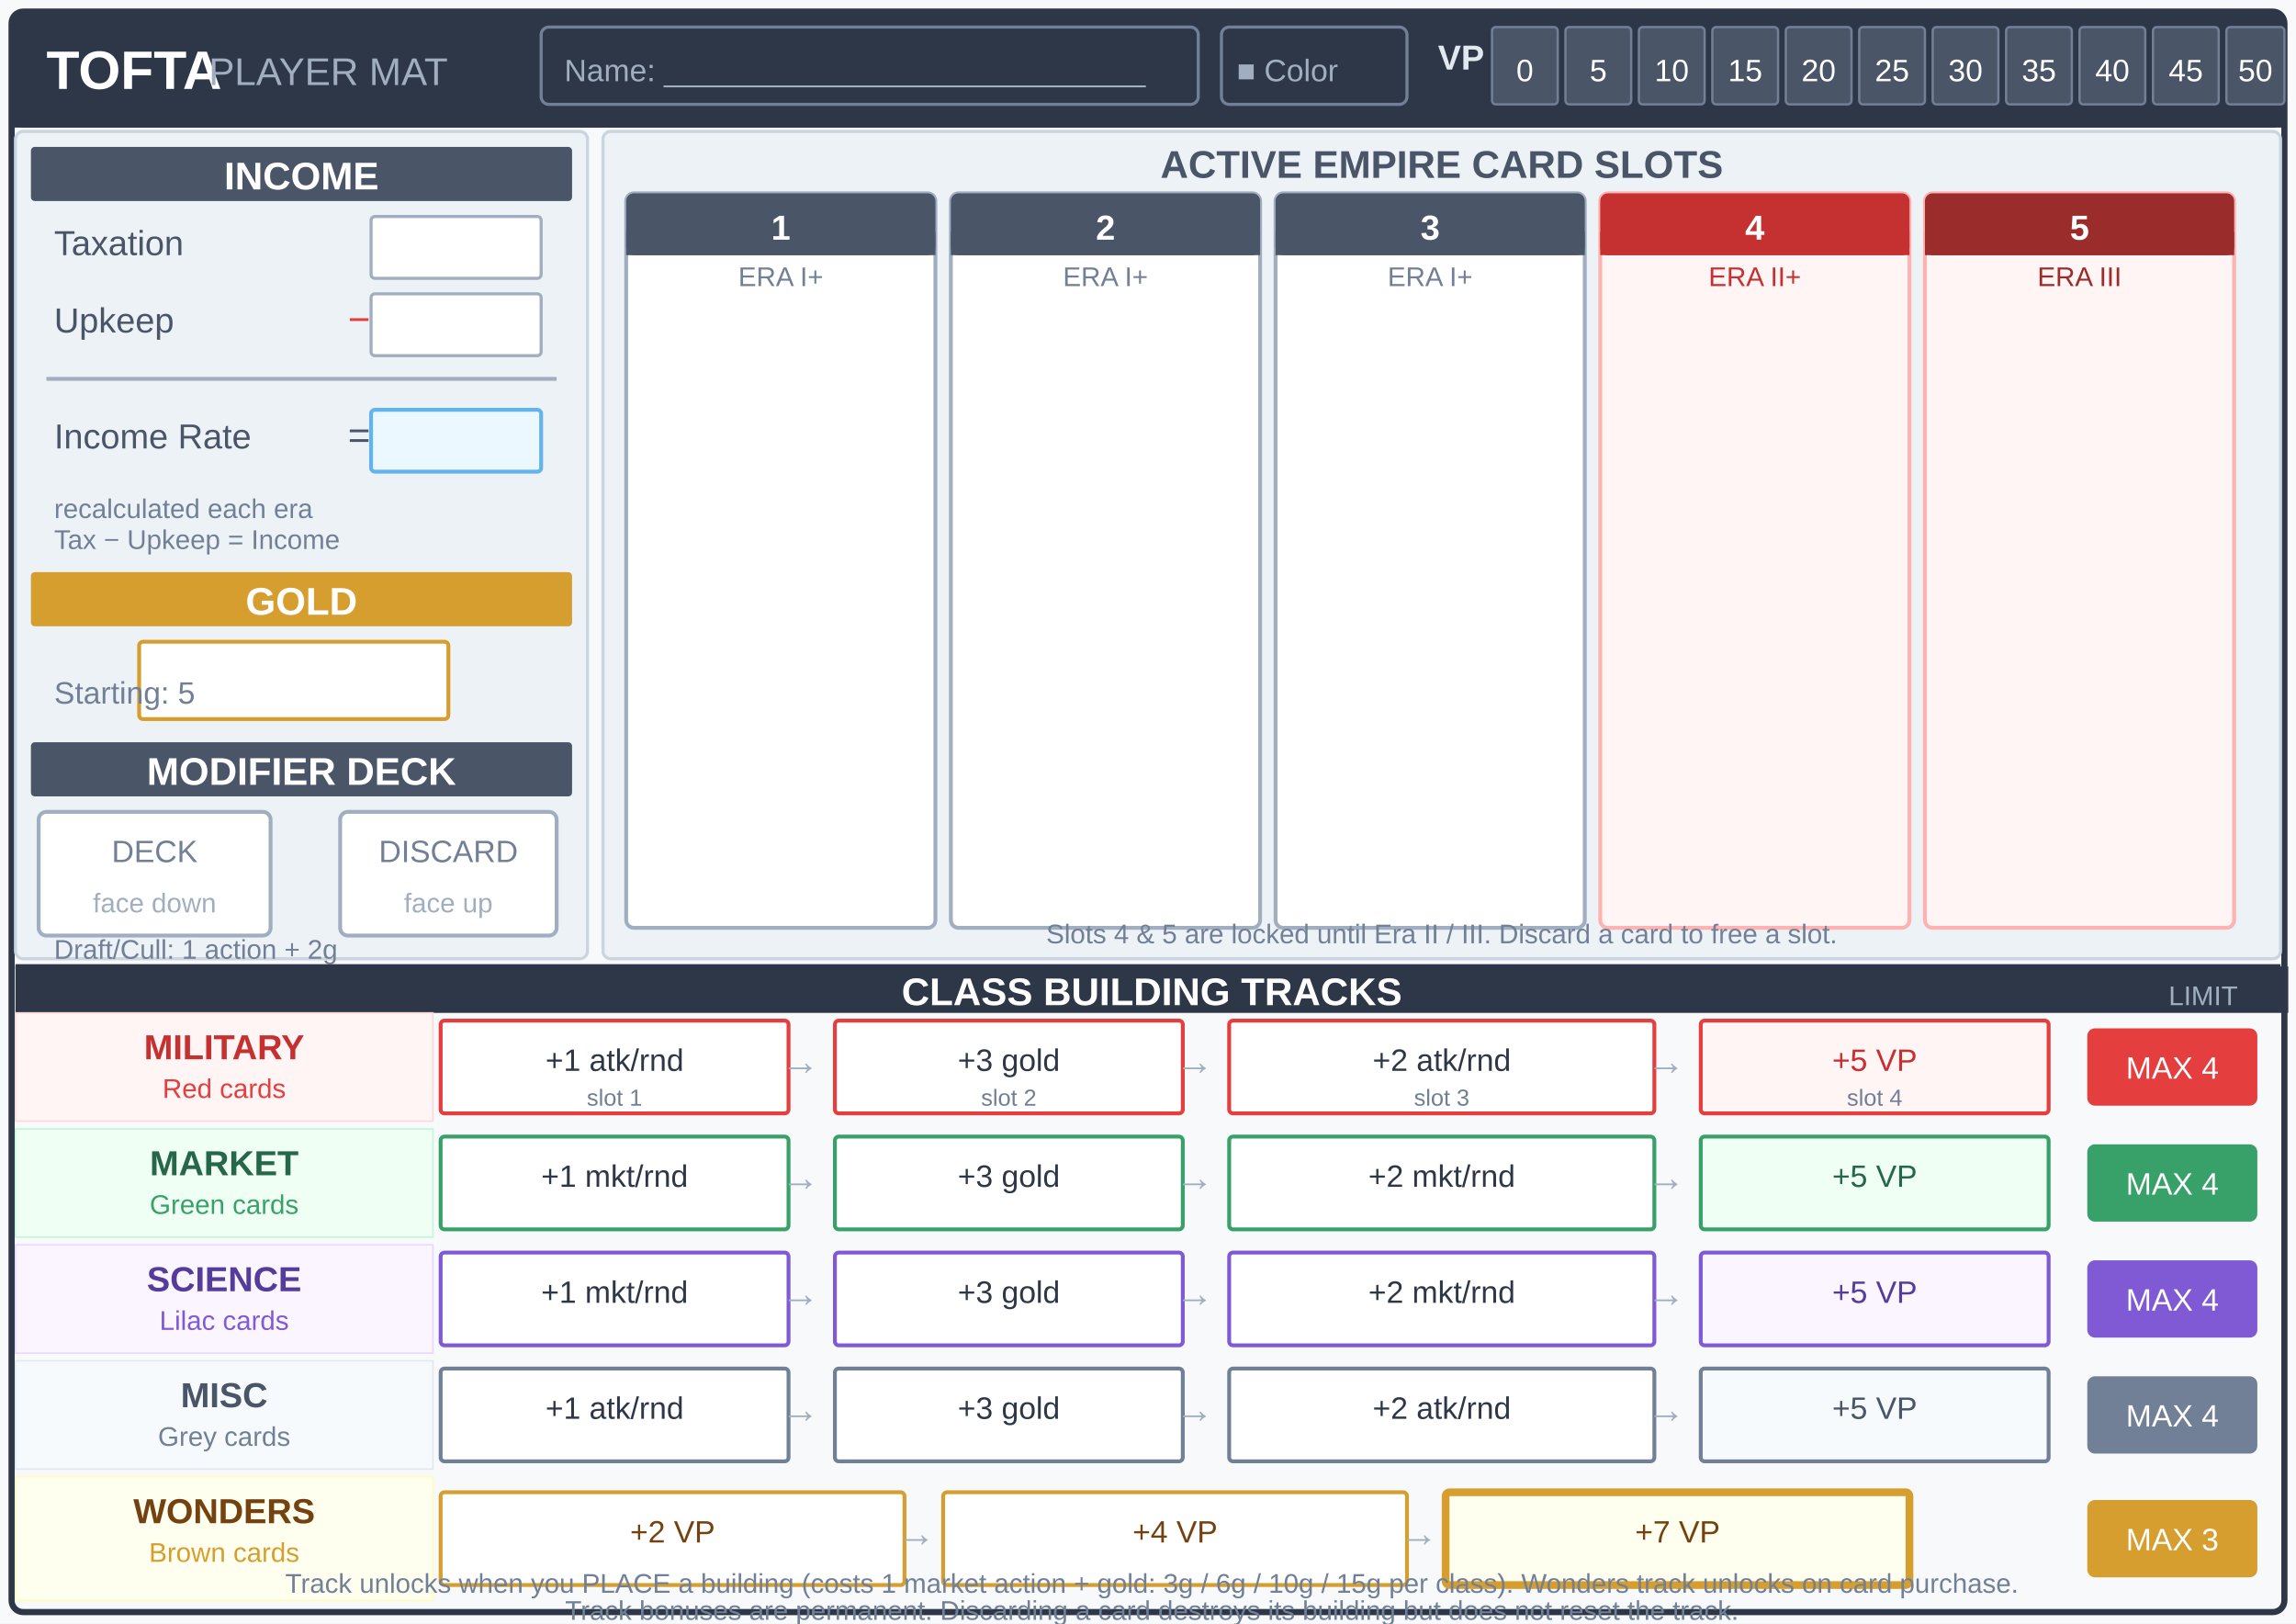
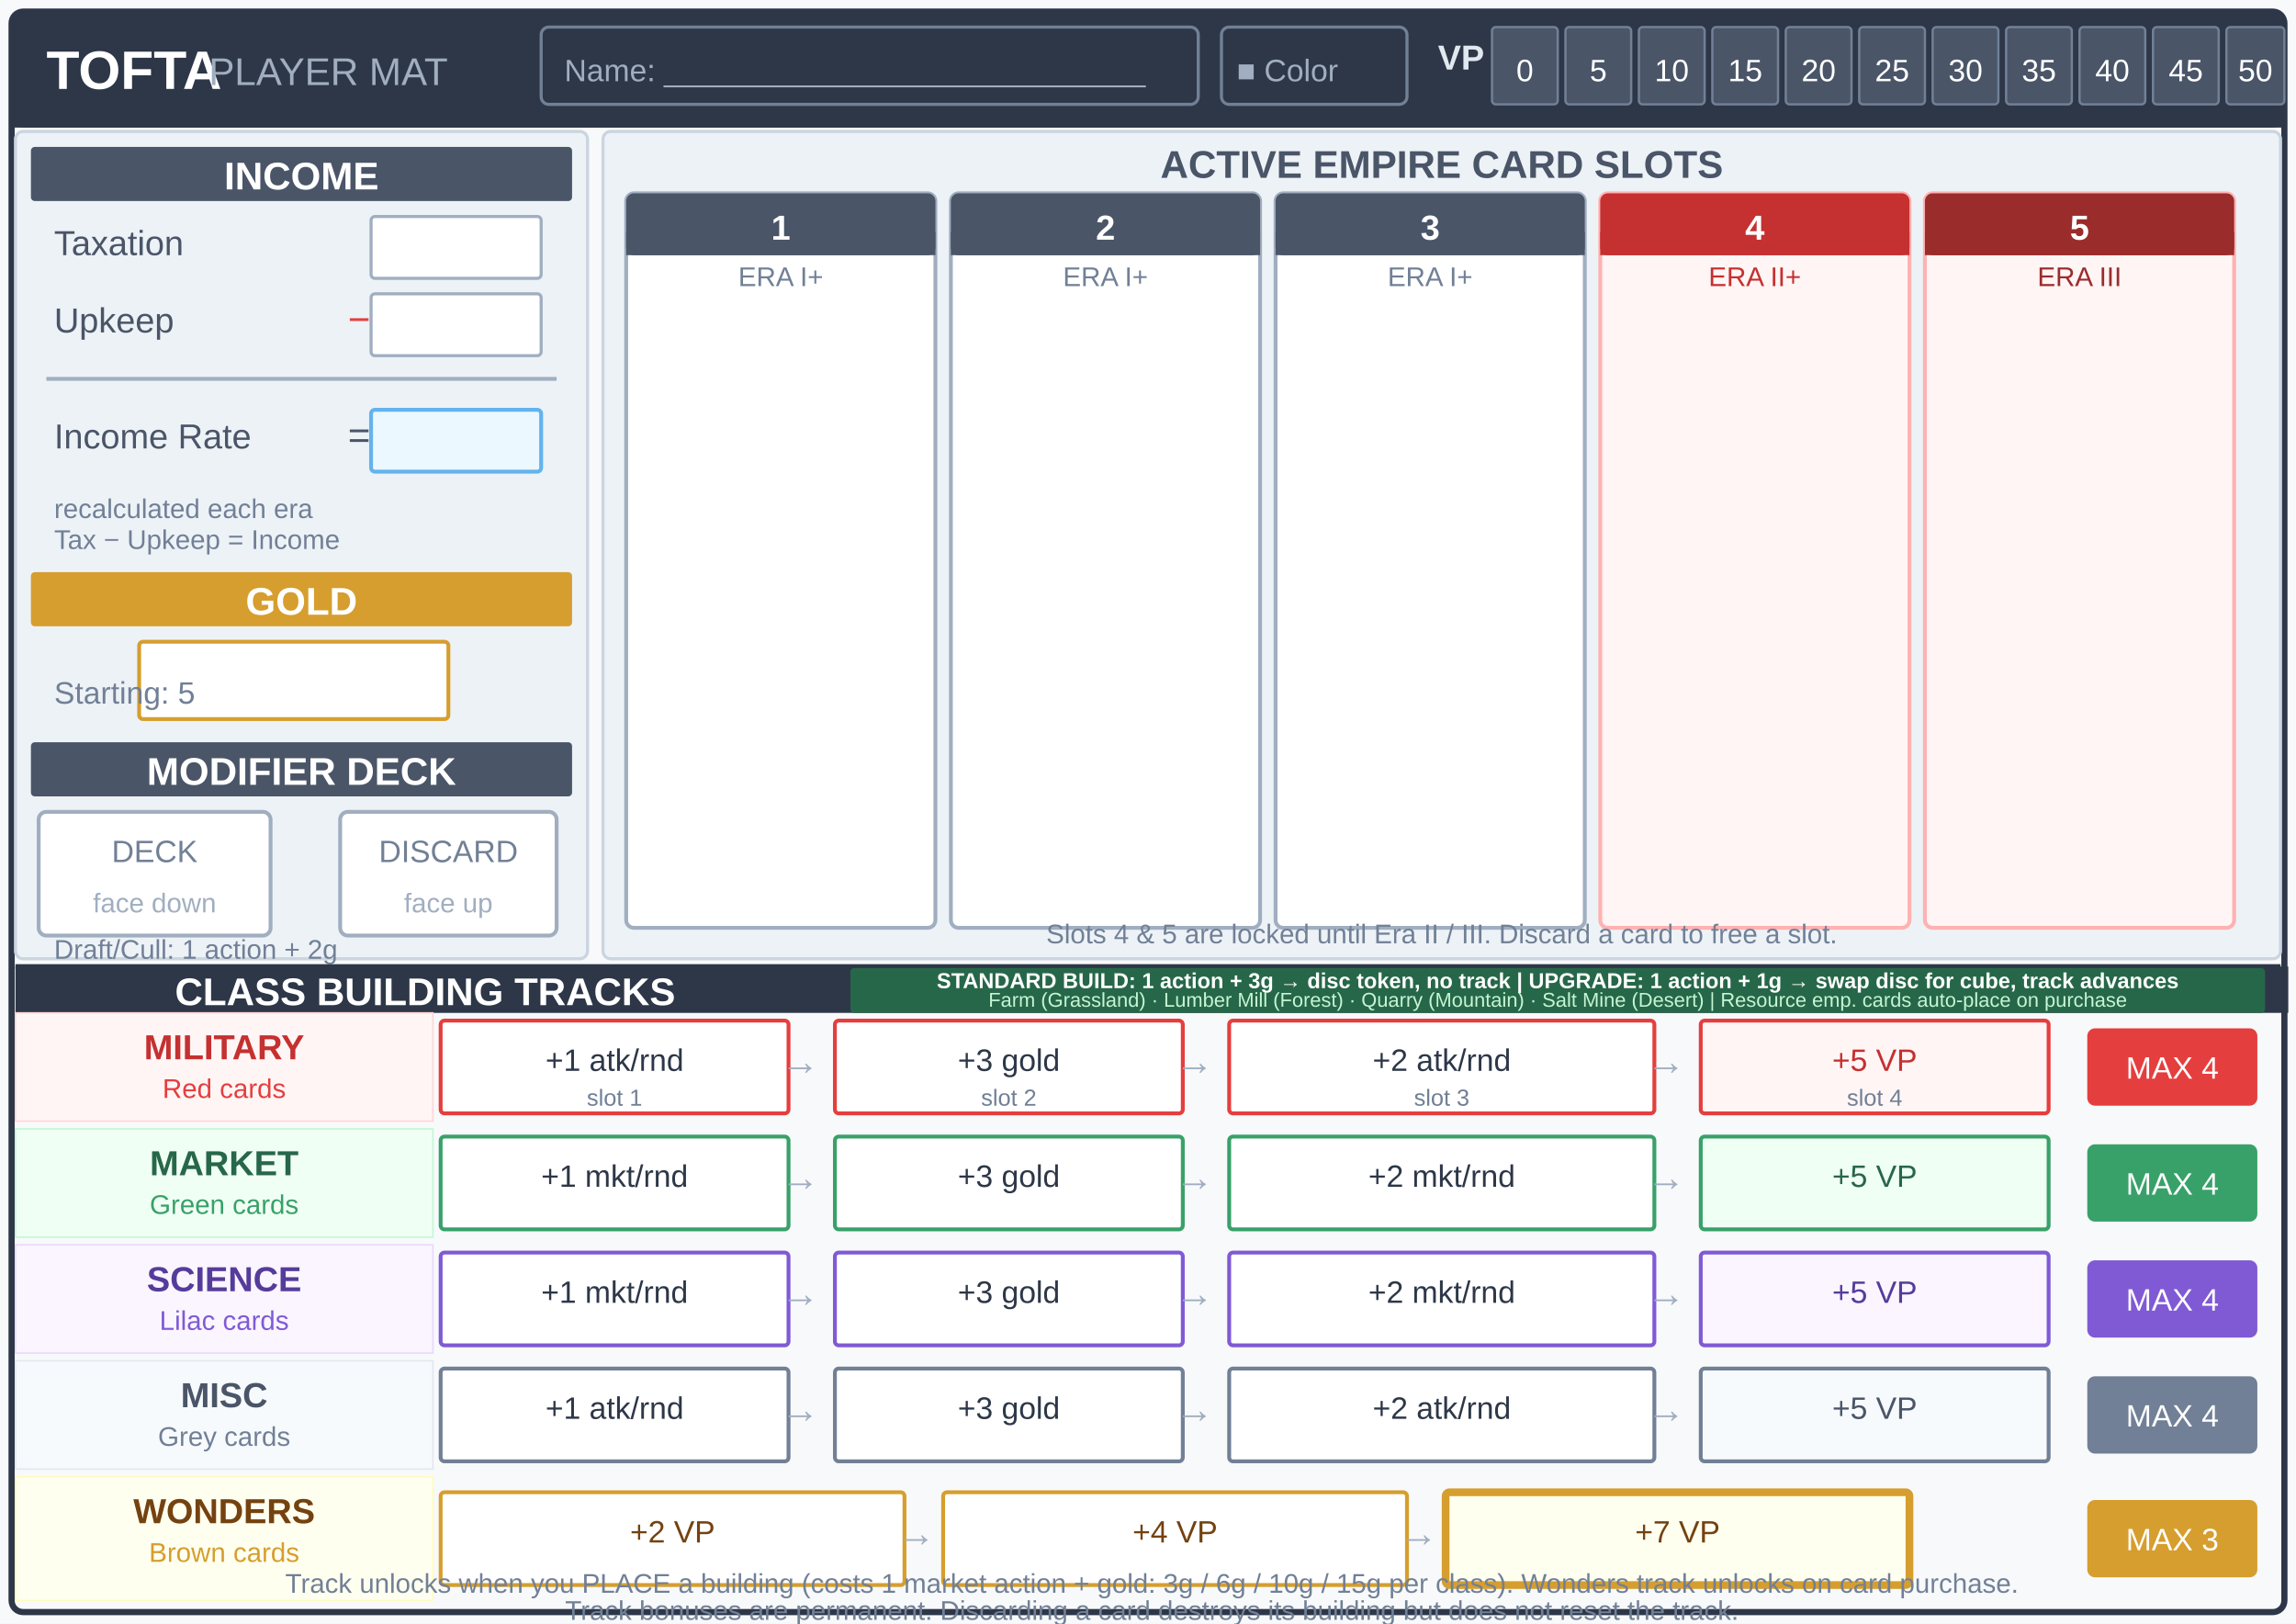
<svg xmlns="http://www.w3.org/2000/svg" viewBox="0 0 297 210" width="297mm" height="210mm">
  <defs>
    <style>
    text { font-family: Arial, Helvetica, sans-serif; }
  </style>
  </defs>
  <rect width="297" height="210" fill="#f8f9fa" />
  <rect x="1.5" y="1.5" width="294" height="207" fill="none" stroke="#2d3748" stroke-width="0.8" rx="1.5" />
  <rect x="1.5" y="1.5" width="294" height="15" fill="#2d3748" rx="1.5" />
  <rect x="1.5" y="9" width="294" height="7.5" fill="#2d3748" />
  <text x="6" y="11.5" font-size="7" font-weight="bold" fill="white">TOFTA</text>
  <text x="27" y="11" font-size="5" fill="#a0aec0">PLAYER MAT</text>
  <rect x="70" y="3.5" width="85" height="10" fill="none" stroke="#718096" stroke-width="0.4" rx="1" />
  <text x="73" y="10.5" font-size="4" fill="#a0aec0">Name: ____________________________</text>
  <rect x="158" y="3.5" width="24" height="10" fill="none" stroke="#718096" stroke-width="0.4" rx="1" />
  <text x="160" y="10.5" font-size="4" fill="#a0aec0">■ Color</text>
  <text x="186" y="9" font-size="4.5" fill="#e2e8f0" font-weight="bold">VP</text>
  <rect x="193" y="3.5" width="8.5" height="10" fill="#4a5568" stroke="#718096" stroke-width="0.3" rx="0.5" />
  <text x="197.25" y="10.5" font-size="4" fill="white" text-anchor="middle">0</text>
  <rect x="202.5" y="3.5" width="8.5" height="10" fill="#4a5568" stroke="#718096" stroke-width="0.3" rx="0.5" />
  <text x="206.75" y="10.5" font-size="4" fill="white" text-anchor="middle">5</text>
  <rect x="212" y="3.5" width="8.5" height="10" fill="#4a5568" stroke="#718096" stroke-width="0.3" rx="0.5" />
  <text x="216.25" y="10.5" font-size="4" fill="white" text-anchor="middle">10</text>
  <rect x="221.5" y="3.5" width="8.5" height="10" fill="#4a5568" stroke="#718096" stroke-width="0.3" rx="0.5" />
  <text x="225.75" y="10.5" font-size="4" fill="white" text-anchor="middle">15</text>
  <rect x="231" y="3.5" width="8.5" height="10" fill="#4a5568" stroke="#718096" stroke-width="0.3" rx="0.5" />
  <text x="235.25" y="10.5" font-size="4" fill="white" text-anchor="middle">20</text>
  <rect x="240.5" y="3.5" width="8.5" height="10" fill="#4a5568" stroke="#718096" stroke-width="0.3" rx="0.5" />
  <text x="244.75" y="10.5" font-size="4" fill="white" text-anchor="middle">25</text>
  <rect x="250" y="3.5" width="8.5" height="10" fill="#4a5568" stroke="#718096" stroke-width="0.3" rx="0.5" />
  <text x="254.25" y="10.5" font-size="4" fill="white" text-anchor="middle">30</text>
  <rect x="259.5" y="3.5" width="8.5" height="10" fill="#4a5568" stroke="#718096" stroke-width="0.3" rx="0.5" />
  <text x="263.75" y="10.5" font-size="4" fill="white" text-anchor="middle">35</text>
  <rect x="269" y="3.5" width="8.5" height="10" fill="#4a5568" stroke="#718096" stroke-width="0.3" rx="0.5" />
  <text x="273.25" y="10.5" font-size="4" fill="white" text-anchor="middle">40</text>
  <rect x="278.5" y="3.5" width="8.5" height="10" fill="#4a5568" stroke="#718096" stroke-width="0.3" rx="0.5" />
  <text x="282.75" y="10.5" font-size="4" fill="white" text-anchor="middle">45</text>
  <rect x="288" y="3.5" width="7.5" height="10" fill="#4a5568" stroke="#718096" stroke-width="0.3" rx="0.5" />
  <text x="291.75" y="10.5" font-size="4" fill="white" text-anchor="middle">50</text>
  <rect x="2" y="17" width="74" height="107" fill="#edf2f7" stroke="#cbd5e0" stroke-width="0.4" rx="1" />
  <rect x="4" y="19" width="70" height="7" fill="#4a5568" rx="0.5" />
  <text x="39" y="24.5" font-size="5" font-weight="bold" fill="white" text-anchor="middle">INCOME</text>
  <text x="7" y="33" font-size="4.5" fill="#4a5568">Taxation</text>
  <rect x="48" y="28" width="22" height="8" fill="white" stroke="#a0aec0" stroke-width="0.4" rx="0.5" />
  <text x="7" y="43" font-size="4.5" fill="#4a5568">Upkeep</text>
  <text x="45" y="43" font-size="5" fill="#e53e3e">−</text>
  <rect x="48" y="38" width="22" height="8" fill="white" stroke="#a0aec0" stroke-width="0.4" rx="0.5" />
  <line x1="6" y1="49" x2="72" y2="49" stroke="#a0aec0" stroke-width="0.5" />
  <text x="7" y="58" font-size="4.5" fill="#4a5568">Income Rate</text>
  <text x="45" y="58" font-size="5" fill="#4a5568">=</text>
  <rect x="48" y="53" width="22" height="8" fill="#ebf8ff" stroke="#63b3ed" stroke-width="0.5" rx="0.5" />
  <text x="7" y="67" font-size="3.5" fill="#718096">recalculated each era</text>
  <text x="7" y="71" font-size="3.5" fill="#718096">Tax − Upkeep = Income</text>
  <rect x="4" y="74" width="70" height="7" fill="#d69e2e" rx="0.5" />
  <text x="39" y="79.5" font-size="5" font-weight="bold" fill="white" text-anchor="middle">GOLD</text>
  <rect x="18" y="83" width="40" height="10" fill="white" stroke="#d69e2e" stroke-width="0.5" rx="0.5" />
  <text x="7" y="91" font-size="4" fill="#718096">Starting: 5</text>
  <rect x="4" y="96" width="70" height="7" fill="#4a5568" rx="0.5" />
  <text x="39" y="101.5" font-size="5" font-weight="bold" fill="white" text-anchor="middle">MODIFIER DECK</text>
  <rect x="5" y="105" width="30" height="16" fill="white" stroke="#a0aec0" stroke-width="0.5" rx="1" />
  <text x="20" y="111.5" font-size="4" fill="#718096" text-anchor="middle">DECK</text>
  <text x="20" y="118" font-size="3.5" fill="#a0aec0" text-anchor="middle">face down</text>
  <rect x="44" y="105" width="28" height="16" fill="white" stroke="#a0aec0" stroke-width="0.5" rx="1" />
  <text x="58" y="111.5" font-size="4" fill="#718096" text-anchor="middle">DISCARD</text>
  <text x="58" y="118" font-size="3.5" fill="#a0aec0" text-anchor="middle">face up</text>
  <text x="7" y="124" font-size="3.5" fill="#718096">Draft/Cull: 1 action + 2g</text>
  <rect x="78" y="17" width="217" height="107" fill="#edf2f7" stroke="#cbd5e0" stroke-width="0.4" rx="1" />
  <text x="186.5" y="23" font-size="5" font-weight="bold" fill="#4a5568" text-anchor="middle">ACTIVE EMPIRE CARD SLOTS</text>
  <rect x="81" y="25" width="40" height="95" fill="white" stroke="#a0aec0" stroke-width="0.5" rx="1" />
  <rect x="81" y="25" width="40" height="8" fill="#4a5568" rx="1" />
  <rect x="81" y="30" width="40" height="3" fill="#4a5568" />
  <text x="101" y="31" font-size="4.5" fill="white" text-anchor="middle" font-weight="bold">1</text>
  <text x="101" y="37" font-size="3.5" fill="#718096" text-anchor="middle">ERA I+</text>
  <rect x="123" y="25" width="40" height="95" fill="white" stroke="#a0aec0" stroke-width="0.5" rx="1" />
  <rect x="123" y="25" width="40" height="8" fill="#4a5568" rx="1" />
  <rect x="123" y="30" width="40" height="3" fill="#4a5568" />
  <text x="143" y="31" font-size="4.5" fill="white" text-anchor="middle" font-weight="bold">2</text>
  <text x="143" y="37" font-size="3.5" fill="#718096" text-anchor="middle">ERA I+</text>
  <rect x="165" y="25" width="40" height="95" fill="white" stroke="#a0aec0" stroke-width="0.5" rx="1" />
  <rect x="165" y="25" width="40" height="8" fill="#4a5568" rx="1" />
  <rect x="165" y="30" width="40" height="3" fill="#4a5568" />
  <text x="185" y="31" font-size="4.5" fill="white" text-anchor="middle" font-weight="bold">3</text>
  <text x="185" y="37" font-size="3.5" fill="#718096" text-anchor="middle">ERA I+</text>
  <rect x="207" y="25" width="40" height="95" fill="#fff5f5" stroke="#feb2b2" stroke-width="0.5" rx="1" />
  <rect x="207" y="25" width="40" height="8" fill="#c53030" rx="1" />
  <rect x="207" y="30" width="40" height="3" fill="#c53030" />
  <text x="227" y="31" font-size="4.5" fill="white" text-anchor="middle" font-weight="bold">4</text>
  <text x="227" y="37" font-size="3.5" fill="#c53030" text-anchor="middle">ERA II+</text>
  <rect x="249" y="25" width="40" height="95" fill="#fff5f5" stroke="#feb2b2" stroke-width="0.5" rx="1" />
  <rect x="249" y="25" width="40" height="8" fill="#9b2c2c" rx="1" />
  <rect x="249" y="30" width="40" height="3" fill="#9b2c2c" />
  <text x="269" y="31" font-size="4.5" fill="white" text-anchor="middle" font-weight="bold">5</text>
  <text x="269" y="37" font-size="3.5" fill="#9b2c2c" text-anchor="middle">ERA III</text>
  <text x="186.5" y="122" font-size="3.5" fill="#718096" text-anchor="middle">Slots 4 &amp; 5 are locked until Era II / III. Discard a card to free a slot.</text>
  <line x1="2" y1="125" x2="295" y2="125" stroke="#2d3748" stroke-width="0.6" />
  <rect x="2" y="125" width="294" height="6" fill="#2d3748" />
-   <text x="149" y="130" font-size="5" font-weight="bold" fill="white" text-anchor="middle">CLASS BUILDING TRACKS</text>
+   <text x="55" y="130" font-size="5" font-weight="bold" fill="white" text-anchor="middle">CLASS BUILDING TRACKS</text>
  <text x="285" y="130" font-size="3.5" fill="#a0aec0" text-anchor="middle">LIMIT</text>
+   <rect x="110" y="125.2" width="183" height="5.8" fill="#276749" rx="0.5" />
+   <text x="201.5" y="127.8" font-size="2.8" fill="white" font-weight="bold" text-anchor="middle">STANDARD BUILD: 1 action + 3g → disc token, no track  |  UPGRADE: 1 action + 1g → swap disc for cube, track advances</text>
+   <text x="201.5" y="130.2" font-size="2.6" fill="#c6f6d5" text-anchor="middle">Farm (Grassland) · Lumber Mill (Forest) · Quarry (Mountain) · Salt Mine (Desert)  |  Resource emp. cards auto-place on purchase</text>
  <rect x="2" y="131" width="3" height="14" fill="#e53e3e" />
  <rect x="2" y="131" width="54" height="14" fill="#fff5f5" stroke="#fed7d7" stroke-width="0.2" />
  <text x="29" y="137" font-size="4.5" font-weight="bold" fill="#c53030" text-anchor="middle">MILITARY</text>
  <text x="29" y="142" font-size="3.5" fill="#e53e3e" text-anchor="middle">Red cards</text>
  <rect x="57" y="132" width="45" height="12" fill="white" stroke="#e53e3e" stroke-width="0.5" rx="0.5" />
  <text x="79.5" y="138.5" font-size="4" fill="#2d3748" text-anchor="middle">+1 atk/rnd</text>
  <text x="79.5" y="143" font-size="3" fill="#718096" text-anchor="middle">slot 1</text>
  <text x="103.5" y="139" font-size="5" fill="#a0aec0" text-anchor="middle">→</text>
  <rect x="108" y="132" width="45" height="12" fill="white" stroke="#e53e3e" stroke-width="0.5" rx="0.5" />
  <text x="130.5" y="138.5" font-size="4" fill="#2d3748" text-anchor="middle">+3 gold</text>
  <text x="130.5" y="143" font-size="3" fill="#718096" text-anchor="middle">slot 2</text>
  <text x="154.5" y="139" font-size="5" fill="#a0aec0" text-anchor="middle">→</text>
  <rect x="159" y="132" width="55" height="12" fill="white" stroke="#e53e3e" stroke-width="0.5" rx="0.5" />
  <text x="186.5" y="138.5" font-size="4" fill="#2d3748" text-anchor="middle">+2 atk/rnd</text>
  <text x="186.5" y="143" font-size="3" fill="#718096" text-anchor="middle">slot 3</text>
  <text x="215.5" y="139" font-size="5" fill="#a0aec0" text-anchor="middle">→</text>
  <rect x="220" y="132" width="45" height="12" fill="#fff5f5" stroke="#e53e3e" stroke-width="0.5" rx="0.5" />
  <text x="242.5" y="138.5" font-size="4" fill="#c53030" text-anchor="middle">+5 VP</text>
  <text x="242.5" y="143" font-size="3" fill="#718096" text-anchor="middle">slot 4</text>
  <rect x="270" y="133" width="22" height="10" fill="#e53e3e" rx="1" />
  <text x="281" y="139.5" font-size="4" fill="white" text-anchor="middle">MAX 4</text>
  <rect x="2" y="146" width="3" height="14" fill="#38a169" />
  <rect x="2" y="146" width="54" height="14" fill="#f0fff4" stroke="#c6f6d5" stroke-width="0.2" />
  <text x="29" y="152" font-size="4.5" font-weight="bold" fill="#276749" text-anchor="middle">MARKET</text>
  <text x="29" y="157" font-size="3.5" fill="#38a169" text-anchor="middle">Green cards</text>
  <rect x="57" y="147" width="45" height="12" fill="white" stroke="#38a169" stroke-width="0.5" rx="0.5" />
  <text x="79.5" y="153.5" font-size="4" fill="#2d3748" text-anchor="middle">+1 mkt/rnd</text>
  <text x="103.5" y="154" font-size="5" fill="#a0aec0" text-anchor="middle">→</text>
  <rect x="108" y="147" width="45" height="12" fill="white" stroke="#38a169" stroke-width="0.5" rx="0.5" />
  <text x="130.5" y="153.5" font-size="4" fill="#2d3748" text-anchor="middle">+3 gold</text>
  <text x="154.5" y="154" font-size="5" fill="#a0aec0" text-anchor="middle">→</text>
  <rect x="159" y="147" width="55" height="12" fill="white" stroke="#38a169" stroke-width="0.5" rx="0.5" />
  <text x="186.5" y="153.5" font-size="4" fill="#2d3748" text-anchor="middle">+2 mkt/rnd</text>
  <text x="215.5" y="154" font-size="5" fill="#a0aec0" text-anchor="middle">→</text>
  <rect x="220" y="147" width="45" height="12" fill="#f0fff4" stroke="#38a169" stroke-width="0.5" rx="0.5" />
  <text x="242.5" y="153.5" font-size="4" fill="#276749" text-anchor="middle">+5 VP</text>
  <rect x="270" y="148" width="22" height="10" fill="#38a169" rx="1" />
  <text x="281" y="154.5" font-size="4" fill="white" text-anchor="middle">MAX 4</text>
  <rect x="2" y="161" width="3" height="14" fill="#805ad5" />
  <rect x="2" y="161" width="54" height="14" fill="#faf5ff" stroke="#e9d8fd" stroke-width="0.2" />
  <text x="29" y="167" font-size="4.5" font-weight="bold" fill="#553c9a" text-anchor="middle">SCIENCE</text>
  <text x="29" y="172" font-size="3.5" fill="#805ad5" text-anchor="middle">Lilac cards</text>
  <rect x="57" y="162" width="45" height="12" fill="white" stroke="#805ad5" stroke-width="0.5" rx="0.5" />
  <text x="79.5" y="168.5" font-size="4" fill="#2d3748" text-anchor="middle">+1 mkt/rnd</text>
  <text x="103.5" y="169" font-size="5" fill="#a0aec0" text-anchor="middle">→</text>
  <rect x="108" y="162" width="45" height="12" fill="white" stroke="#805ad5" stroke-width="0.5" rx="0.5" />
  <text x="130.5" y="168.5" font-size="4" fill="#2d3748" text-anchor="middle">+3 gold</text>
  <text x="154.5" y="169" font-size="5" fill="#a0aec0" text-anchor="middle">→</text>
  <rect x="159" y="162" width="55" height="12" fill="white" stroke="#805ad5" stroke-width="0.5" rx="0.5" />
  <text x="186.5" y="168.5" font-size="4" fill="#2d3748" text-anchor="middle">+2 mkt/rnd</text>
  <text x="215.5" y="169" font-size="5" fill="#a0aec0" text-anchor="middle">→</text>
  <rect x="220" y="162" width="45" height="12" fill="#faf5ff" stroke="#805ad5" stroke-width="0.5" rx="0.5" />
  <text x="242.5" y="168.5" font-size="4" fill="#553c9a" text-anchor="middle">+5 VP</text>
  <rect x="270" y="163" width="22" height="10" fill="#805ad5" rx="1" />
  <text x="281" y="169.5" font-size="4" fill="white" text-anchor="middle">MAX 4</text>
  <rect x="2" y="176" width="3" height="14" fill="#718096" />
  <rect x="2" y="176" width="54" height="14" fill="#f7fafc" stroke="#e2e8f0" stroke-width="0.2" />
  <text x="29" y="182" font-size="4.5" font-weight="bold" fill="#4a5568" text-anchor="middle">MISC</text>
  <text x="29" y="187" font-size="3.5" fill="#718096" text-anchor="middle">Grey cards</text>
  <rect x="57" y="177" width="45" height="12" fill="white" stroke="#718096" stroke-width="0.5" rx="0.5" />
  <text x="79.5" y="183.5" font-size="4" fill="#2d3748" text-anchor="middle">+1 atk/rnd</text>
  <text x="103.5" y="184" font-size="5" fill="#a0aec0" text-anchor="middle">→</text>
  <rect x="108" y="177" width="45" height="12" fill="white" stroke="#718096" stroke-width="0.5" rx="0.5" />
  <text x="130.5" y="183.5" font-size="4" fill="#2d3748" text-anchor="middle">+3 gold</text>
  <text x="154.5" y="184" font-size="5" fill="#a0aec0" text-anchor="middle">→</text>
  <rect x="159" y="177" width="55" height="12" fill="white" stroke="#718096" stroke-width="0.5" rx="0.5" />
  <text x="186.5" y="183.5" font-size="4" fill="#2d3748" text-anchor="middle">+2 atk/rnd</text>
  <text x="215.5" y="184" font-size="5" fill="#a0aec0" text-anchor="middle">→</text>
  <rect x="220" y="177" width="45" height="12" fill="#f7fafc" stroke="#718096" stroke-width="0.5" rx="0.5" />
  <text x="242.5" y="183.5" font-size="4" fill="#4a5568" text-anchor="middle">+5 VP</text>
  <rect x="270" y="178" width="22" height="10" fill="#718096" rx="1" />
  <text x="281" y="184.5" font-size="4" fill="white" text-anchor="middle">MAX 4</text>
  <rect x="2" y="191" width="3" height="16" fill="#d69e2e" />
  <rect x="2" y="191" width="54" height="16" fill="#fffff0" stroke="#fefcbf" stroke-width="0.2" />
  <text x="29" y="197" font-size="4.5" font-weight="bold" fill="#744210" text-anchor="middle">WONDERS</text>
  <text x="29" y="202" font-size="3.5" fill="#d69e2e" text-anchor="middle">Brown cards</text>
  <rect x="57" y="193" width="60" height="12" fill="white" stroke="#d69e2e" stroke-width="0.5" rx="0.5" />
  <text x="87" y="199.5" font-size="4" fill="#744210" text-anchor="middle">+2 VP</text>
  <text x="118.5" y="200" font-size="5" fill="#a0aec0" text-anchor="middle">→</text>
  <rect x="122" y="193" width="60" height="12" fill="white" stroke="#d69e2e" stroke-width="0.5" rx="0.5" />
  <text x="152" y="199.5" font-size="4" fill="#744210" text-anchor="middle">+4 VP</text>
  <text x="183.5" y="200" font-size="5" fill="#a0aec0" text-anchor="middle">→</text>
  <rect x="187" y="193" width="60" height="12" fill="#fffff0" stroke="#d69e2e" stroke-width="1" rx="0.5" />
  <text x="217" y="199.5" font-size="4" fill="#744210" text-anchor="middle">+7 VP</text>
  <rect x="270" y="194" width="22" height="10" fill="#d69e2e" rx="1" />
  <text x="281" y="200.5" font-size="4" fill="white" text-anchor="middle">MAX 3</text>
  <text x="149" y="206" font-size="3.5" fill="#718096" text-anchor="middle">Track unlocks when you PLACE a building (costs 1 market action + gold: 3g / 6g / 10g / 15g per class). Wonders track unlocks on card purchase.</text>
  <text x="149" y="209.5" font-size="3.5" fill="#718096" text-anchor="middle">Track bonuses are permanent. Discarding a card destroys its building but does not reset the track.</text>
</svg>
